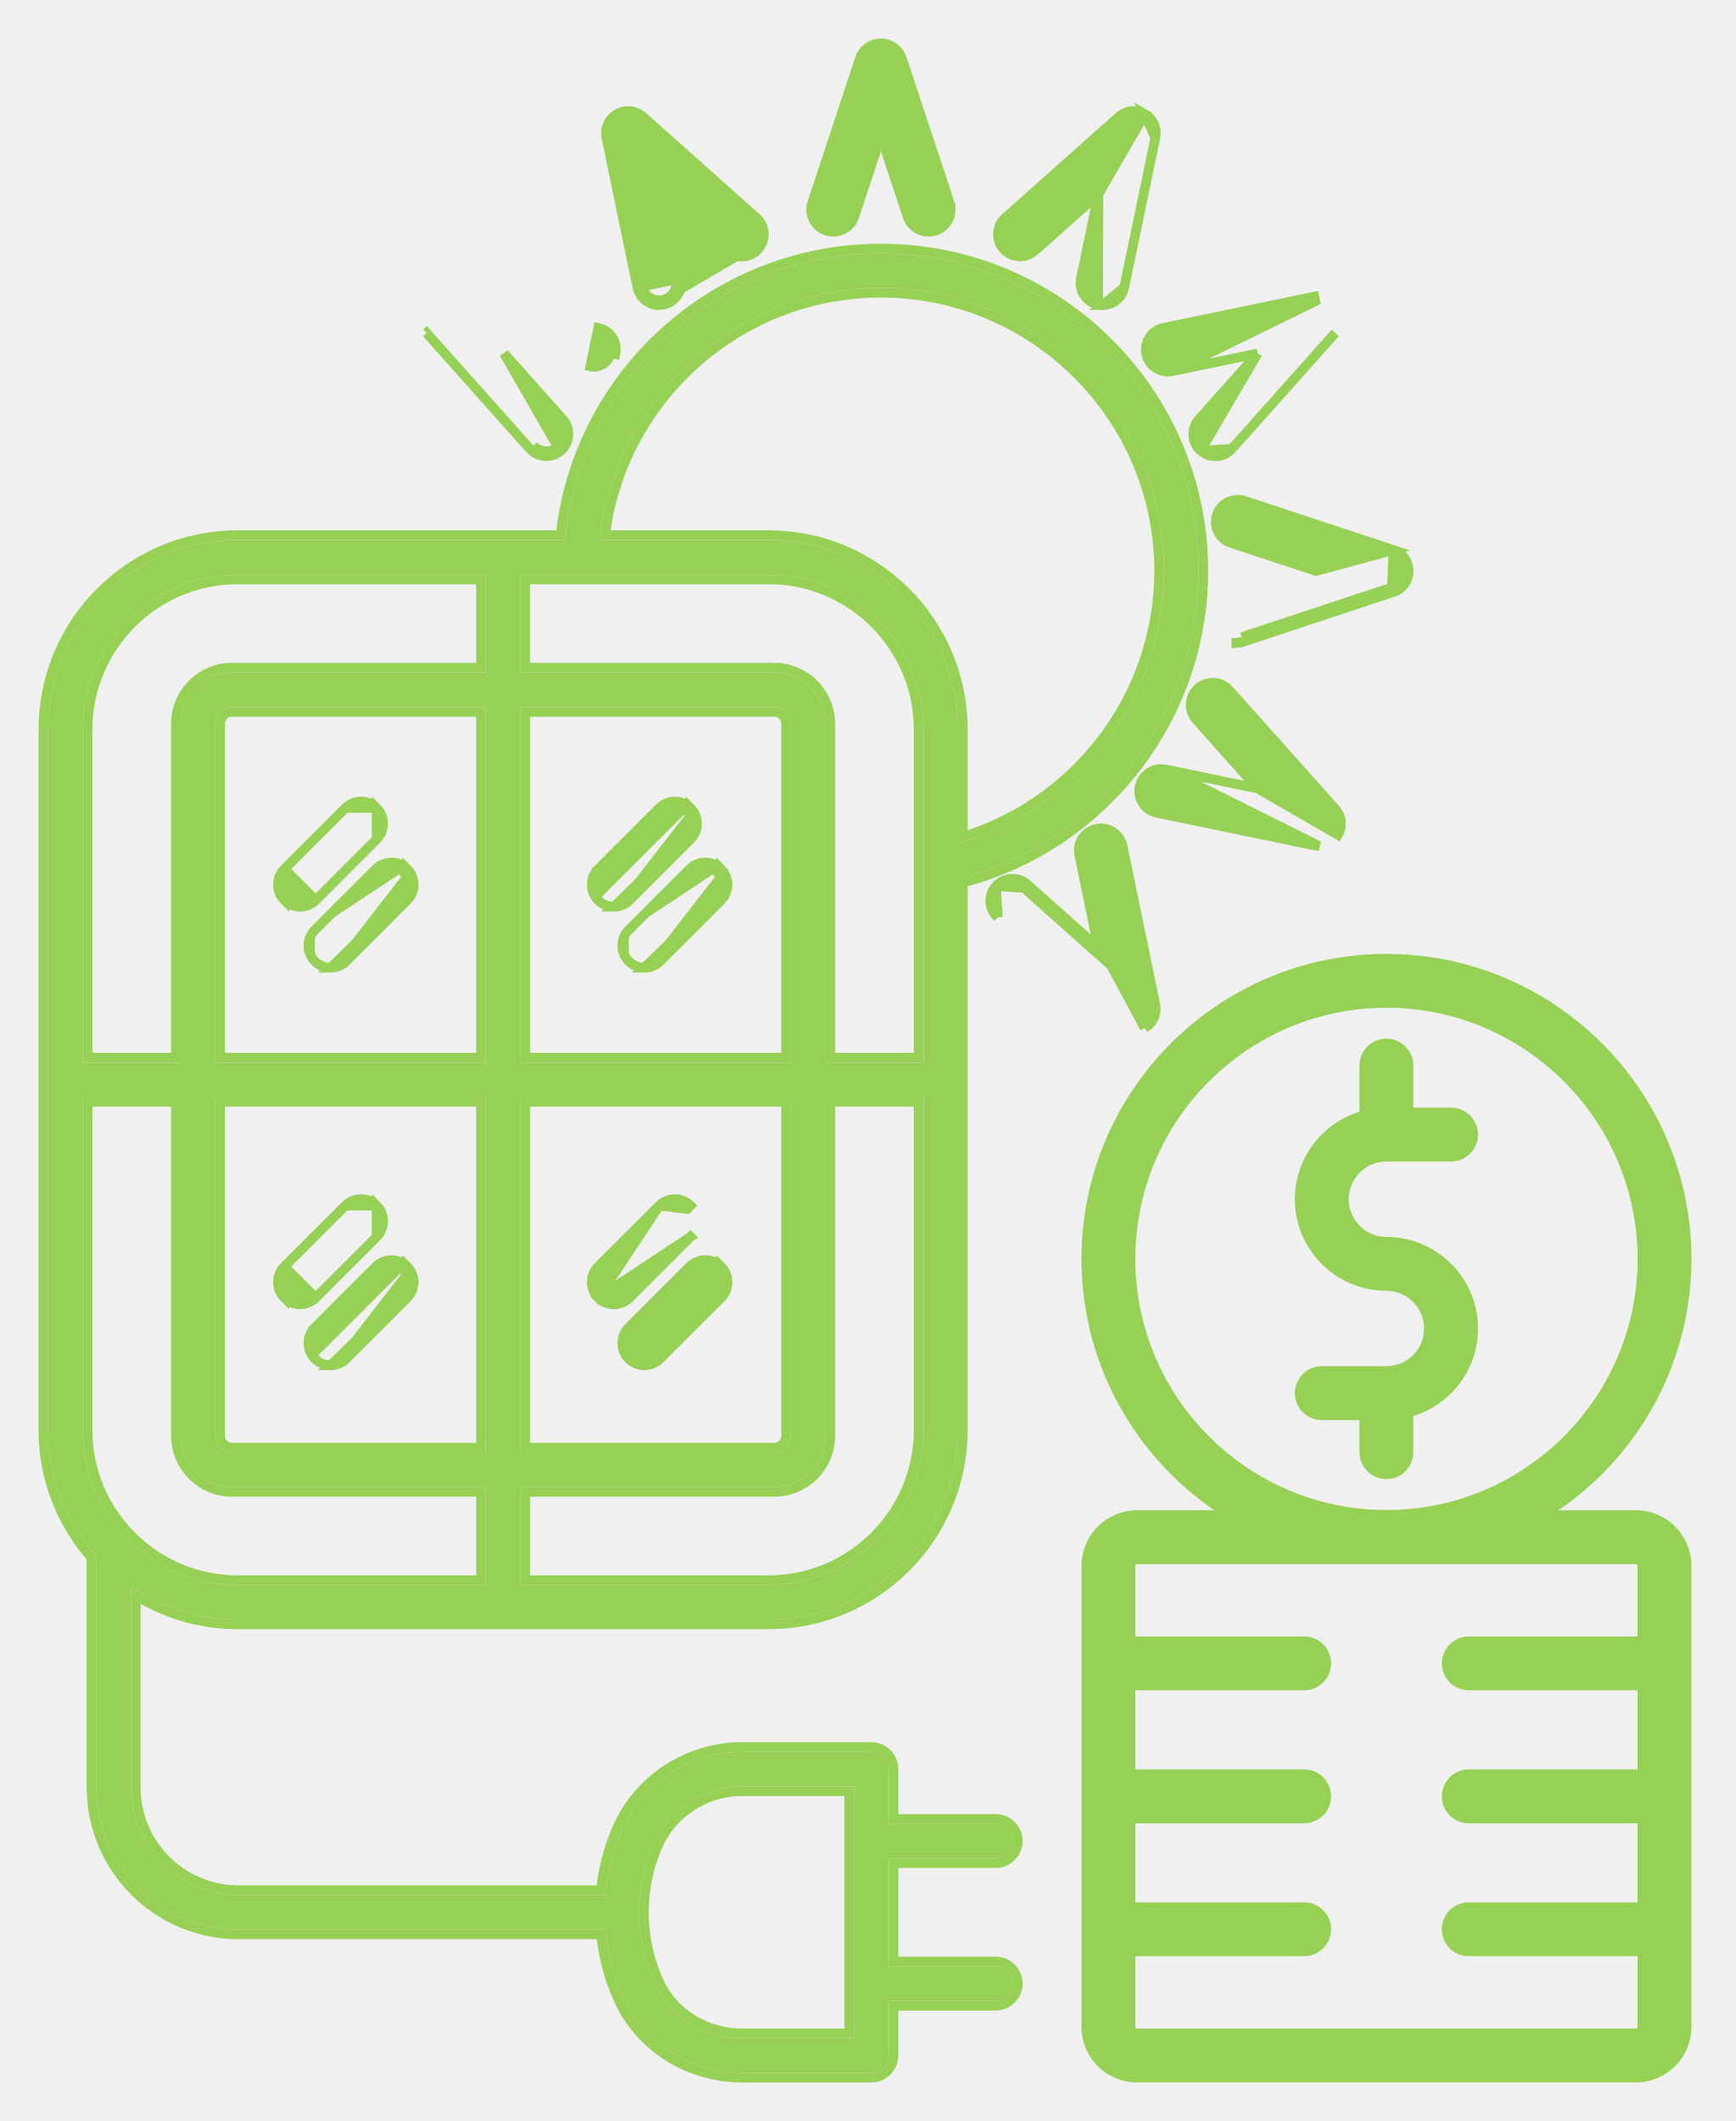
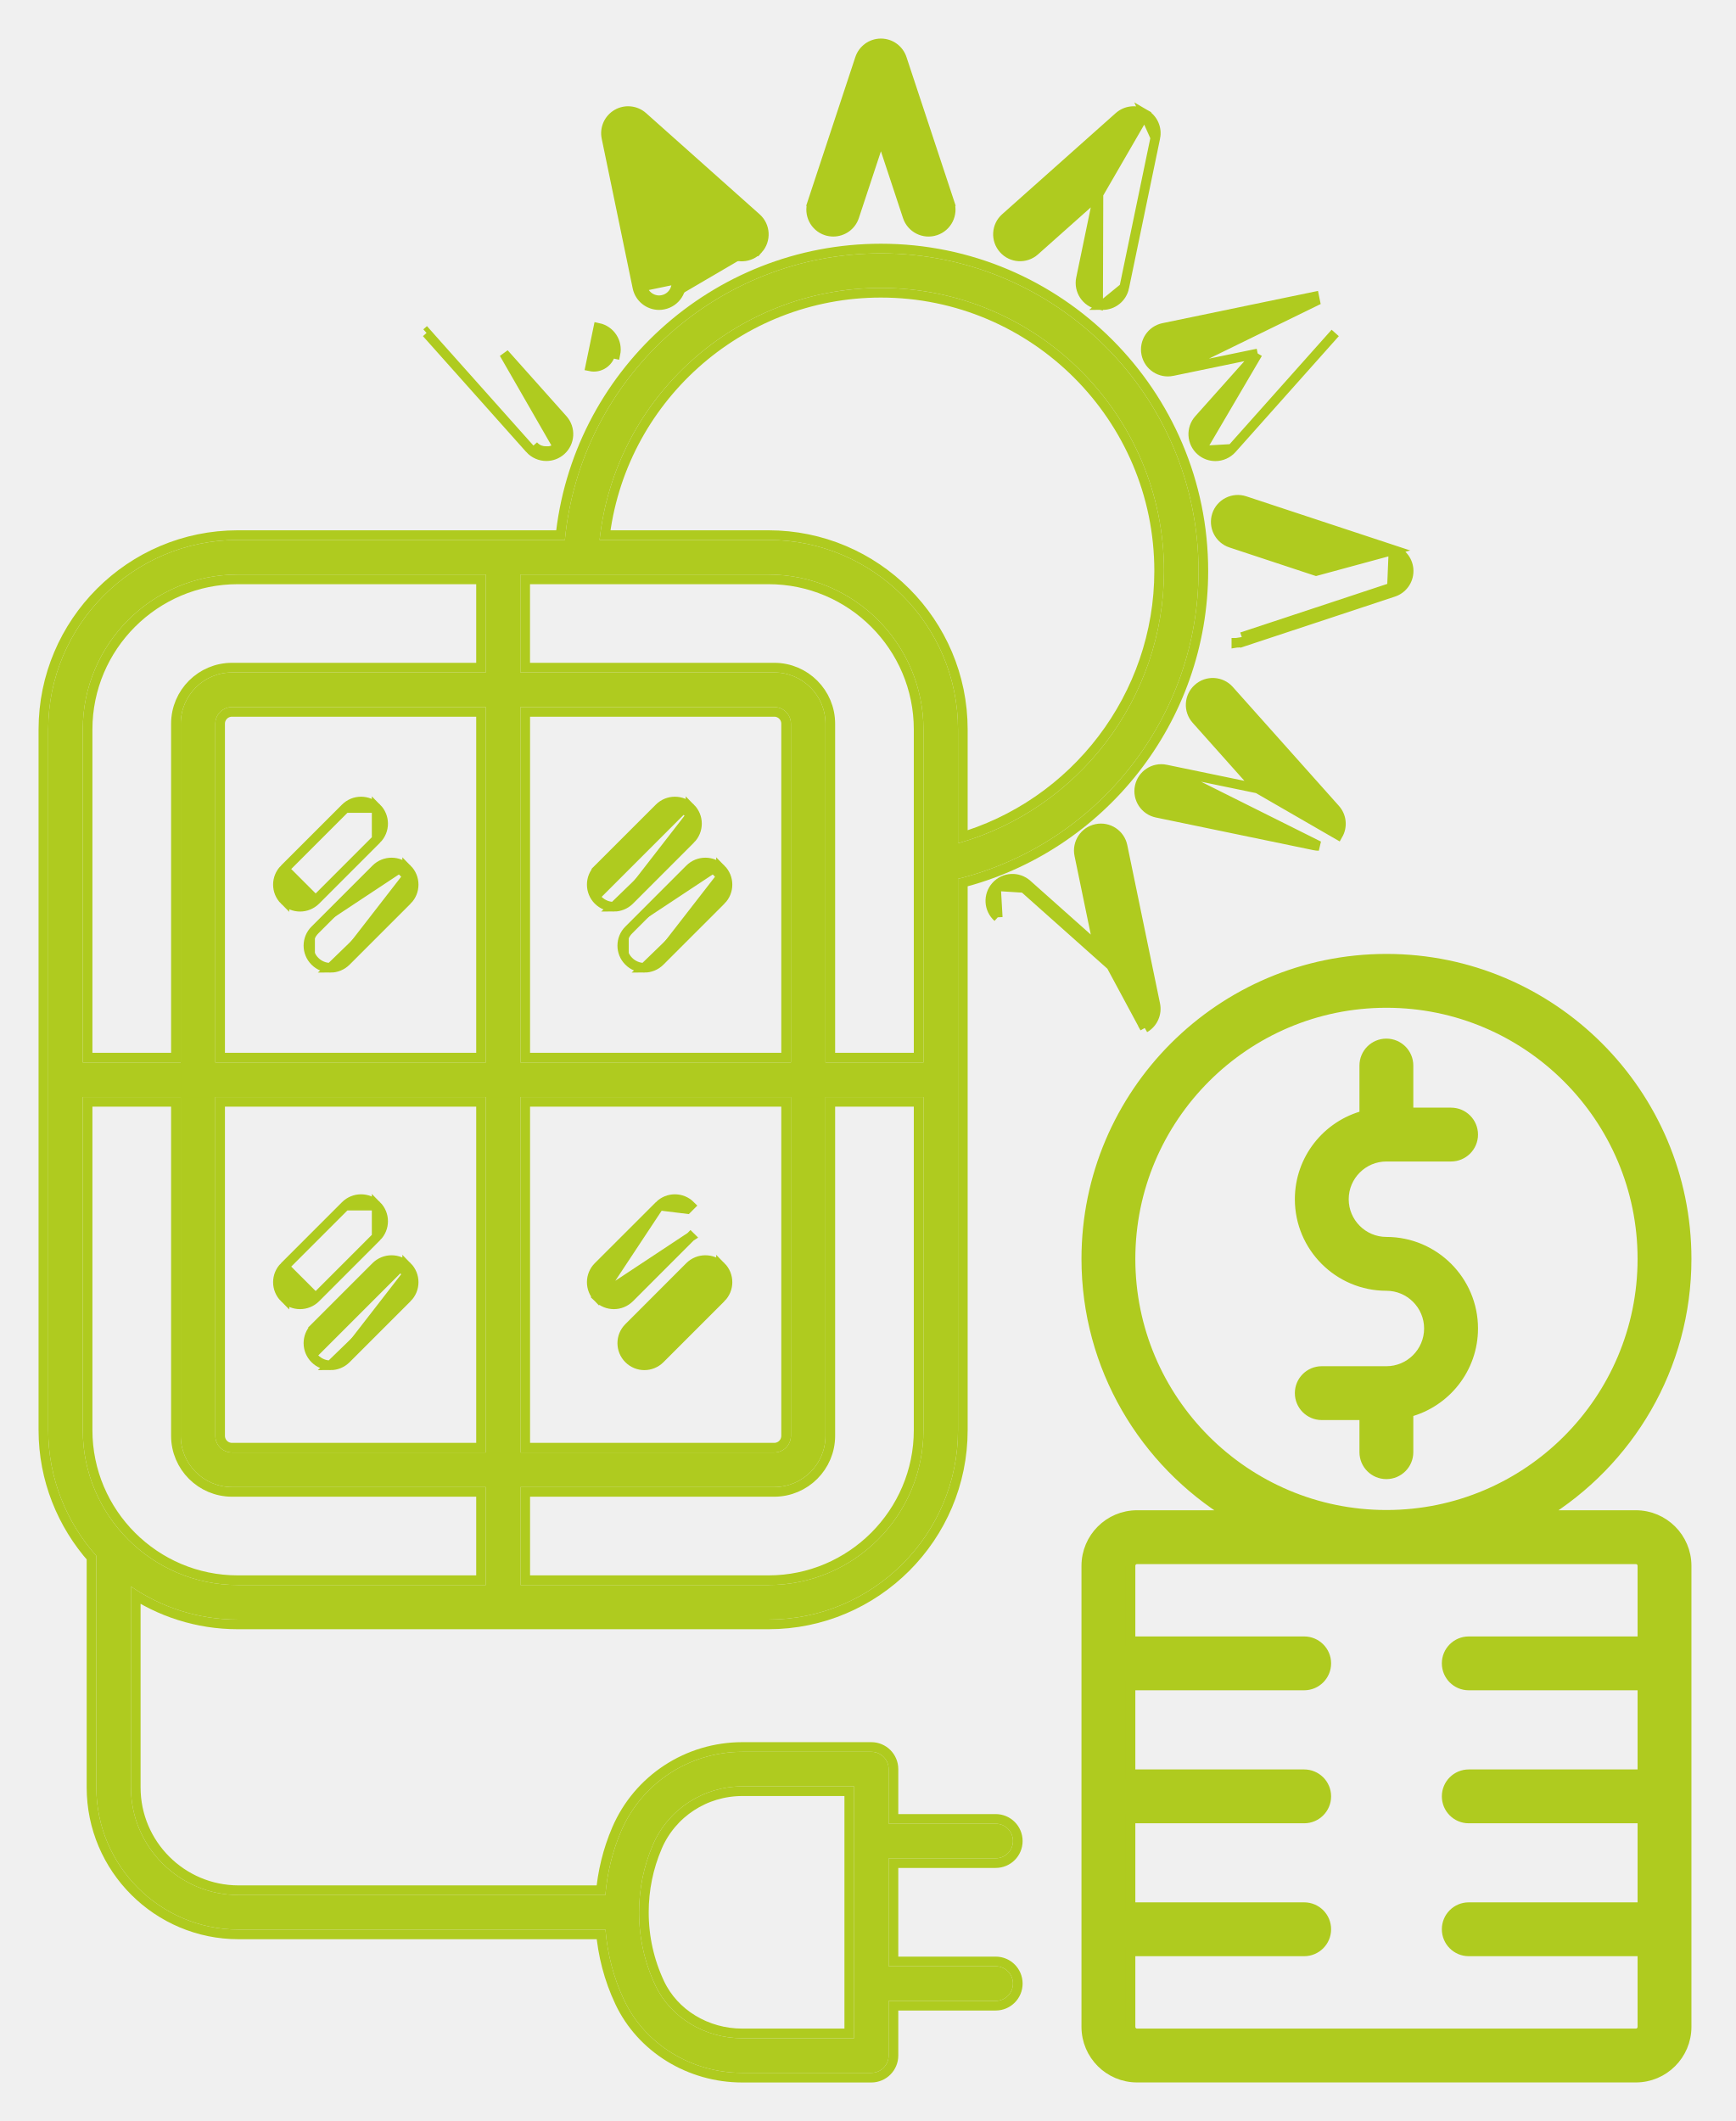
<svg xmlns="http://www.w3.org/2000/svg" width="36" height="44" viewBox="0 0 36 44" fill="none">
-   <path d="M28.758 23.995H30.099C30.352 23.995 30.558 23.79 30.558 23.537C30.558 23.283 30.352 23.078 30.099 23.078H29.216V22.105C29.216 21.851 29.01 21.646 28.757 21.646C28.504 21.646 28.299 21.851 28.299 22.105V23.138C27.528 23.342 26.959 24.044 26.959 24.878C26.959 25.87 27.766 26.677 28.758 26.677C29.244 26.677 29.64 27.073 29.64 27.559C29.64 28.046 29.244 28.442 28.758 28.442H27.417C27.164 28.442 26.959 28.647 26.959 28.9C26.959 29.154 27.164 29.359 27.417 29.359H28.299V30.126C28.299 30.379 28.504 30.584 28.757 30.584C29.01 30.584 29.216 30.379 29.216 30.126V29.299C29.987 29.096 30.558 28.394 30.558 27.559C30.558 26.567 29.75 25.76 28.758 25.76C28.272 25.76 27.876 25.364 27.876 24.878C27.876 24.391 28.272 23.995 28.758 23.995Z" fill="#96D055" stroke="#96D055" stroke-width="0.2" />
-   <path d="M34.985 26.116C34.985 22.682 32.192 19.889 28.759 19.889C25.326 19.889 22.533 22.682 22.533 26.116C22.533 28.365 23.734 30.336 25.526 31.43H23.586C23.005 31.43 22.533 31.902 22.533 32.483V42.047C22.533 42.628 23.005 43.1 23.586 43.1H33.932C34.513 43.1 34.985 42.628 34.985 42.047V32.483C34.985 31.902 34.513 31.43 33.932 31.43H31.99C33.783 30.336 34.985 28.366 34.985 26.116ZM34.068 32.483V34.048H30.466C30.213 34.048 30.008 34.253 30.008 34.506C30.008 34.76 30.213 34.965 30.466 34.965H34.068V36.807H30.466C30.213 36.807 30.008 37.012 30.008 37.265C30.008 37.519 30.213 37.724 30.466 37.724H34.068V39.564H30.466C30.213 39.564 30.008 39.769 30.008 40.022C30.008 40.276 30.213 40.481 30.466 40.481H34.068V42.047C34.068 42.122 34.007 42.183 33.932 42.183H23.586C23.511 42.183 23.45 42.122 23.45 42.047V40.481H27.052C27.305 40.481 27.511 40.276 27.511 40.022C27.511 39.769 27.305 39.564 27.052 39.564H23.45V37.724H27.052C27.305 37.724 27.511 37.519 27.511 37.265C27.511 37.012 27.305 36.807 27.052 36.807H23.45V34.965H27.052C27.305 34.965 27.511 34.76 27.511 34.506C27.511 34.253 27.305 34.048 27.052 34.048H23.45V32.483C23.45 32.408 23.511 32.347 23.586 32.347H33.932C34.007 32.347 34.068 32.408 34.068 32.483ZM28.759 31.425C25.832 31.425 23.45 29.043 23.45 26.116C23.45 23.188 25.832 20.806 28.759 20.806C31.686 20.806 34.068 23.188 34.068 26.116C34.068 29.043 31.686 31.425 28.759 31.425Z" fill="#96D055" stroke="#96D055" stroke-width="0.2" />
+   <path d="M28.758 23.995H30.099C30.352 23.995 30.558 23.79 30.558 23.537C30.558 23.283 30.352 23.078 30.099 23.078H29.216V22.105C29.216 21.851 29.01 21.646 28.757 21.646C28.504 21.646 28.299 21.851 28.299 22.105V23.138C27.528 23.342 26.959 24.044 26.959 24.878C26.959 25.87 27.766 26.677 28.758 26.677C29.244 26.677 29.64 27.073 29.64 27.559C29.64 28.046 29.244 28.442 28.758 28.442H27.417C27.164 28.442 26.959 28.647 26.959 28.9C26.959 29.154 27.164 29.359 27.417 29.359H28.299V30.126C28.299 30.379 28.504 30.584 28.757 30.584C29.01 30.584 29.216 30.379 29.216 30.126V29.299C29.987 29.096 30.558 28.394 30.558 27.559C30.558 26.567 29.75 25.76 28.758 25.76C28.272 25.76 27.876 25.364 27.876 24.878C27.876 24.391 28.272 23.995 28.758 23.995Z" fill="#afcb1f" stroke="#afcb1f" stroke-width="0.2" />
+   <path d="M34.985 26.116C34.985 22.682 32.192 19.889 28.759 19.889C25.326 19.889 22.533 22.682 22.533 26.116C22.533 28.365 23.734 30.336 25.526 31.43H23.586C23.005 31.43 22.533 31.902 22.533 32.483V42.047C22.533 42.628 23.005 43.1 23.586 43.1H33.932C34.513 43.1 34.985 42.628 34.985 42.047V32.483C34.985 31.902 34.513 31.43 33.932 31.43H31.99C33.783 30.336 34.985 28.366 34.985 26.116ZM34.068 32.483V34.048H30.466C30.213 34.048 30.008 34.253 30.008 34.506C30.008 34.76 30.213 34.965 30.466 34.965H34.068V36.807H30.466C30.213 36.807 30.008 37.012 30.008 37.265C30.008 37.519 30.213 37.724 30.466 37.724H34.068V39.564H30.466C30.213 39.564 30.008 39.769 30.008 40.022C30.008 40.276 30.213 40.481 30.466 40.481H34.068V42.047C34.068 42.122 34.007 42.183 33.932 42.183H23.586C23.511 42.183 23.45 42.122 23.45 42.047V40.481H27.052C27.305 40.481 27.511 40.276 27.511 40.022C27.511 39.769 27.305 39.564 27.052 39.564H23.45V37.724H27.052C27.305 37.724 27.511 37.519 27.511 37.265C27.511 37.012 27.305 36.807 27.052 36.807H23.45V34.965H27.052C27.305 34.965 27.511 34.76 27.511 34.506C27.511 34.253 27.305 34.048 27.052 34.048H23.45V32.483C23.45 32.408 23.511 32.347 23.586 32.347H33.932C34.007 32.347 34.068 32.408 34.068 32.483ZM28.759 31.425C25.832 31.425 23.45 29.043 23.45 26.116C23.45 23.188 25.832 20.806 28.759 20.806C31.686 20.806 34.068 23.188 34.068 26.116C34.068 29.043 31.686 31.425 28.759 31.425Z" fill="#afcb1f" stroke="#afcb1f" stroke-width="0.2" />
  <mask id="path-3-outside-1_190_12328" maskUnits="userSpaceOnUse" x="0" y="4.256" width="26" height="39" fill="black">
    <rect fill="white" y="4.256" width="26" height="39" />
    <path d="M20.654 38.55C20.852 38.55 21.012 38.39 21.012 38.192C21.012 37.994 20.852 37.833 20.654 37.833H18.433V36.7C18.433 36.502 18.272 36.341 18.074 36.341H15.4C14.301 36.341 13.313 36.987 12.884 37.987C12.702 38.41 12.595 38.855 12.557 39.312H4.948C3.717 39.312 2.716 38.311 2.716 37.08V32.911C3.347 33.344 4.11 33.598 4.931 33.598H15.941C18.109 33.598 19.872 31.834 19.872 29.667V18.232C22.779 17.507 24.861 14.87 24.861 11.845C24.861 8.212 21.905 5.256 18.272 5.256C14.874 5.256 12.041 7.849 11.717 11.201H4.931C2.764 11.201 1 12.965 1 15.133V29.667C1 30.668 1.38 31.581 1.998 32.276V37.08C1.998 38.706 3.322 40.029 4.948 40.029H12.559C12.6 40.537 12.727 41.027 12.945 41.49C13.377 42.407 14.339 43.001 15.396 43.001H18.074C18.272 43.001 18.433 42.84 18.433 42.642V41.508H20.654C20.852 41.508 21.012 41.347 21.012 41.149C21.012 40.951 20.852 40.79 20.654 40.79H18.433V38.55H20.654ZM15.941 32.881H10.795V30.849H16.06C16.646 30.849 17.123 30.372 17.123 29.786V22.758H19.155V29.667C19.155 31.439 17.713 32.881 15.941 32.881ZM4.466 22.758H10.078V30.132H4.812C4.621 30.132 4.466 29.977 4.466 29.786V22.758ZM15.941 11.919C17.713 11.919 19.155 13.36 19.155 15.133V22.041H17.123V15.013C17.123 14.427 16.646 13.95 16.061 13.95H10.794V11.919H15.941ZM16.061 14.668C16.251 14.668 16.406 14.822 16.406 15.013V22.041H10.795V14.668H16.061ZM10.078 22.041H4.466V15.013C4.466 14.822 4.621 14.668 4.812 14.668H10.078V22.041ZM10.795 22.758H16.406V29.786C16.406 29.977 16.251 30.132 16.06 30.132H10.795V22.758ZM18.272 5.973C21.51 5.973 24.144 8.607 24.144 11.845C24.144 14.481 22.372 16.788 19.872 17.494V15.133C19.872 12.965 18.109 11.201 15.941 11.201H12.437C12.757 8.248 15.268 5.973 18.272 5.973ZM4.931 11.919H10.078V13.95H4.812C4.226 13.95 3.749 14.427 3.749 15.013V22.041H1.717V15.133C1.717 13.36 3.159 11.919 4.931 11.919ZM1.717 22.758H3.749V29.786C3.749 30.372 4.226 30.849 4.812 30.849H10.078V32.881H4.931C3.159 32.881 1.717 31.439 1.717 29.667V22.758ZM17.716 42.283H15.396C14.616 42.283 13.908 41.852 13.593 41.184C13.37 40.709 13.256 40.2 13.256 39.671C13.256 39.184 13.353 38.713 13.543 38.27C13.859 37.534 14.588 37.058 15.4 37.058H17.716V42.283Z" />
  </mask>
-   <path d="M20.654 38.55C20.852 38.55 21.012 38.39 21.012 38.192C21.012 37.994 20.852 37.833 20.654 37.833H18.433V36.7C18.433 36.502 18.272 36.341 18.074 36.341H15.4C14.301 36.341 13.313 36.987 12.884 37.987C12.702 38.41 12.595 38.855 12.557 39.312H4.948C3.717 39.312 2.716 38.311 2.716 37.08V32.911C3.347 33.344 4.11 33.598 4.931 33.598H15.941C18.109 33.598 19.872 31.834 19.872 29.667V18.232C22.779 17.507 24.861 14.87 24.861 11.845C24.861 8.212 21.905 5.256 18.272 5.256C14.874 5.256 12.041 7.849 11.717 11.201H4.931C2.764 11.201 1 12.965 1 15.133V29.667C1 30.668 1.38 31.581 1.998 32.276V37.08C1.998 38.706 3.322 40.029 4.948 40.029H12.559C12.6 40.537 12.727 41.027 12.945 41.49C13.377 42.407 14.339 43.001 15.396 43.001H18.074C18.272 43.001 18.433 42.84 18.433 42.642V41.508H20.654C20.852 41.508 21.012 41.347 21.012 41.149C21.012 40.951 20.852 40.79 20.654 40.79H18.433V38.55H20.654ZM15.941 32.881H10.795V30.849H16.06C16.646 30.849 17.123 30.372 17.123 29.786V22.758H19.155V29.667C19.155 31.439 17.713 32.881 15.941 32.881ZM4.466 22.758H10.078V30.132H4.812C4.621 30.132 4.466 29.977 4.466 29.786V22.758ZM15.941 11.919C17.713 11.919 19.155 13.36 19.155 15.133V22.041H17.123V15.013C17.123 14.427 16.646 13.95 16.061 13.95H10.794V11.919H15.941ZM16.061 14.668C16.251 14.668 16.406 14.822 16.406 15.013V22.041H10.795V14.668H16.061ZM10.078 22.041H4.466V15.013C4.466 14.822 4.621 14.668 4.812 14.668H10.078V22.041ZM10.795 22.758H16.406V29.786C16.406 29.977 16.251 30.132 16.06 30.132H10.795V22.758ZM18.272 5.973C21.51 5.973 24.144 8.607 24.144 11.845C24.144 14.481 22.372 16.788 19.872 17.494V15.133C19.872 12.965 18.109 11.201 15.941 11.201H12.437C12.757 8.248 15.268 5.973 18.272 5.973ZM4.931 11.919H10.078V13.95H4.812C4.226 13.95 3.749 14.427 3.749 15.013V22.041H1.717V15.133C1.717 13.36 3.159 11.919 4.931 11.919ZM1.717 22.758H3.749V29.786C3.749 30.372 4.226 30.849 4.812 30.849H10.078V32.881H4.931C3.159 32.881 1.717 31.439 1.717 29.667V22.758ZM17.716 42.283H15.396C14.616 42.283 13.908 41.852 13.593 41.184C13.37 40.709 13.256 40.2 13.256 39.671C13.256 39.184 13.353 38.713 13.543 38.27C13.859 37.534 14.588 37.058 15.4 37.058H17.716V42.283Z" fill="#96D055" />
-   <path d="M20.654 38.55C20.852 38.55 21.012 38.39 21.012 38.192C21.012 37.994 20.852 37.833 20.654 37.833H18.433V36.7C18.433 36.502 18.272 36.341 18.074 36.341H15.4C14.301 36.341 13.313 36.987 12.884 37.987C12.702 38.41 12.595 38.855 12.557 39.312H4.948C3.717 39.312 2.716 38.311 2.716 37.08V32.911C3.347 33.344 4.11 33.598 4.931 33.598H15.941C18.109 33.598 19.872 31.834 19.872 29.667V18.232C22.779 17.507 24.861 14.87 24.861 11.845C24.861 8.212 21.905 5.256 18.272 5.256C14.874 5.256 12.041 7.849 11.717 11.201H4.931C2.764 11.201 1 12.965 1 15.133V29.667C1 30.668 1.38 31.581 1.998 32.276V37.08C1.998 38.706 3.322 40.029 4.948 40.029H12.559C12.6 40.537 12.727 41.027 12.945 41.49C13.377 42.407 14.339 43.001 15.396 43.001H18.074C18.272 43.001 18.433 42.84 18.433 42.642V41.508H20.654C20.852 41.508 21.012 41.347 21.012 41.149C21.012 40.951 20.852 40.79 20.654 40.79H18.433V38.55H20.654ZM15.941 32.881H10.795V30.849H16.06C16.646 30.849 17.123 30.372 17.123 29.786V22.758H19.155V29.667C19.155 31.439 17.713 32.881 15.941 32.881ZM4.466 22.758H10.078V30.132H4.812C4.621 30.132 4.466 29.977 4.466 29.786V22.758ZM15.941 11.919C17.713 11.919 19.155 13.36 19.155 15.133V22.041H17.123V15.013C17.123 14.427 16.646 13.95 16.061 13.95H10.794V11.919H15.941ZM16.061 14.668C16.251 14.668 16.406 14.822 16.406 15.013V22.041H10.795V14.668H16.061ZM10.078 22.041H4.466V15.013C4.466 14.822 4.621 14.668 4.812 14.668H10.078V22.041ZM10.795 22.758H16.406V29.786C16.406 29.977 16.251 30.132 16.06 30.132H10.795V22.758ZM18.272 5.973C21.51 5.973 24.144 8.607 24.144 11.845C24.144 14.481 22.372 16.788 19.872 17.494V15.133C19.872 12.965 18.109 11.201 15.941 11.201H12.437C12.757 8.248 15.268 5.973 18.272 5.973ZM4.931 11.919H10.078V13.95H4.812C4.226 13.95 3.749 14.427 3.749 15.013V22.041H1.717V15.133C1.717 13.36 3.159 11.919 4.931 11.919ZM1.717 22.758H3.749V29.786C3.749 30.372 4.226 30.849 4.812 30.849H10.078V32.881H4.931C3.159 32.881 1.717 31.439 1.717 29.667V22.758ZM17.716 42.283H15.396C14.616 42.283 13.908 41.852 13.593 41.184C13.37 40.709 13.256 40.2 13.256 39.671C13.256 39.184 13.353 38.713 13.543 38.27C13.859 37.534 14.588 37.058 15.4 37.058H17.716V42.283Z" stroke="#96D055" stroke-width="0.4" mask="url(#path-3-outside-1_190_12328)" />
-   <path d="M12.409 18.676C12.499 18.765 12.616 18.81 12.734 18.81M12.409 18.676L12.48 18.605L12.409 18.676C12.409 18.676 12.409 18.676 12.409 18.676ZM12.409 18.676C12.23 18.497 12.23 18.206 12.409 18.027L12.48 18.098L12.409 18.027L13.675 16.762C13.854 16.583 14.144 16.583 14.323 16.762C14.323 16.762 14.323 16.762 14.323 16.762M12.734 18.81L14.252 17.34C14.392 17.2 14.392 16.973 14.252 16.832L14.323 16.762M12.734 18.81C12.851 18.81 12.968 18.765 13.058 18.676C13.058 18.676 13.058 18.676 13.058 18.676L14.323 17.41L12.734 18.81ZM14.323 16.762C14.502 16.941 14.502 17.231 14.323 17.41L14.323 16.762Z" fill="#96D055" stroke="#96D055" stroke-width="0.2" />
-   <path d="M13.042 19.941C13.132 20.031 13.249 20.076 13.366 20.076M13.042 19.941L13.113 19.87L13.042 19.941C13.042 19.941 13.042 19.941 13.042 19.941ZM13.042 19.941C12.863 19.762 12.863 19.472 13.042 19.293M13.366 20.076L14.885 18.605C15.025 18.465 15.025 18.238 14.885 18.098L14.956 18.027M13.366 20.076C13.483 20.076 13.601 20.031 13.691 19.941C13.691 19.941 13.691 19.941 13.691 19.941L14.956 18.676L13.366 20.076ZM13.042 19.293L13.113 19.363L13.042 19.293M13.042 19.293C13.042 19.293 13.042 19.293 13.042 19.293M13.042 19.293L13.042 19.293M13.042 19.293L14.307 18.027C14.307 18.027 14.307 18.027 14.307 18.027C14.486 17.848 14.777 17.848 14.956 18.027C14.956 18.027 14.956 18.027 14.956 18.027M14.956 18.027C15.135 18.207 15.135 18.497 14.956 18.676L14.956 18.027Z" fill="#96D055" stroke="#96D055" stroke-width="0.2" />
-   <path d="M6.548 18.676C6.459 18.765 6.341 18.81 6.224 18.81C6.107 18.81 5.989 18.765 5.9 18.676C5.9 18.676 5.9 18.676 5.9 18.676M6.548 18.676L5.97 18.098C5.83 18.238 5.83 18.465 5.97 18.605L5.9 18.676M6.548 18.676C6.548 18.676 6.548 18.676 6.548 18.676M6.548 18.676L6.548 18.676M5.9 18.676C5.72 18.497 5.72 18.206 5.9 18.027L5.9 18.676ZM7.165 16.762L5.9 18.027L7.165 16.762ZM7.165 16.762C7.165 16.762 7.165 16.762 7.165 16.762C7.344 16.583 7.634 16.583 7.813 16.762M7.165 16.762L7.813 16.762M6.548 18.676L7.813 17.41L6.548 18.676ZM7.813 16.762C7.992 16.941 7.992 17.231 7.813 17.41L7.813 16.762ZM7.813 16.762C7.813 16.762 7.813 16.762 7.813 16.762M7.813 16.762L7.813 16.762" fill="#96D055" stroke="#96D055" stroke-width="0.2" />
-   <path d="M6.532 19.941C6.622 20.031 6.739 20.076 6.857 20.076M6.532 19.941L6.603 19.87L6.532 19.941C6.532 19.941 6.532 19.941 6.532 19.941ZM6.532 19.941C6.353 19.762 6.353 19.472 6.532 19.293M6.857 20.076L8.375 18.605C8.515 18.465 8.515 18.238 8.375 18.098L8.446 18.027M6.857 20.076C6.974 20.076 7.091 20.031 7.181 19.941C7.181 19.941 7.181 19.941 7.181 19.941L8.446 18.676L6.857 20.076ZM6.532 19.293L6.603 19.363L6.532 19.293M6.532 19.293C6.532 19.293 6.532 19.293 6.532 19.293M6.532 19.293L6.532 19.293M6.532 19.293L7.798 18.027C7.798 18.027 7.798 18.027 7.798 18.027C7.977 17.848 8.267 17.848 8.446 18.027C8.446 18.027 8.446 18.027 8.446 18.027M8.446 18.027C8.625 18.207 8.625 18.497 8.446 18.676L8.446 18.027Z" fill="#96D055" stroke="#96D055" stroke-width="0.2" />
-   <path d="M6.548 26.924C6.459 27.013 6.341 27.058 6.224 27.058C6.107 27.058 5.989 27.013 5.9 26.924C5.9 26.924 5.9 26.924 5.9 26.924M6.548 26.924L5.97 26.346C5.83 26.486 5.83 26.713 5.97 26.853L5.9 26.924M6.548 26.924C6.548 26.924 6.548 26.924 6.548 26.924M6.548 26.924L6.548 26.924M5.9 26.924C5.72 26.744 5.72 26.454 5.9 26.275L5.9 26.924ZM7.165 25.01L5.9 26.275L7.165 25.01ZM7.165 25.01C7.165 25.01 7.165 25.01 7.165 25.01C7.344 24.831 7.634 24.831 7.813 25.01M7.165 25.01L7.813 25.01M6.548 26.924L7.813 25.658L6.548 26.924ZM7.813 25.01C7.992 25.189 7.992 25.479 7.813 25.658L7.813 25.01ZM7.813 25.01C7.813 25.01 7.813 25.01 7.813 25.01M7.813 25.01L7.813 25.01" fill="#96D055" stroke="#96D055" stroke-width="0.2" />
-   <path d="M6.532 28.188C6.622 28.278 6.739 28.323 6.857 28.323M6.532 28.188L6.603 28.118L6.532 28.188C6.532 28.188 6.532 28.188 6.532 28.188ZM6.532 28.188C6.353 28.009 6.353 27.719 6.532 27.54L6.603 27.61L6.532 27.54L7.798 26.274C7.977 26.096 8.267 26.096 8.446 26.274C8.446 26.274 8.446 26.274 8.446 26.274M6.857 28.323L8.375 26.852C8.515 26.712 8.515 26.485 8.375 26.345L8.446 26.274M6.857 28.323C6.974 28.323 7.091 28.278 7.181 28.188C7.181 28.188 7.181 28.188 7.181 28.188L8.446 26.923L6.857 28.323ZM8.446 26.274C8.625 26.454 8.625 26.744 8.446 26.923L8.446 26.274Z" fill="#96D055" stroke="#96D055" stroke-width="0.2" />
-   <path d="M13.675 25.01C13.854 24.831 14.144 24.831 14.323 25.01C14.323 25.01 14.323 25.01 14.323 25.01L14.252 25.081L13.675 25.01ZM13.675 25.01L12.409 26.275C12.409 26.275 12.409 26.275 12.409 26.275C12.23 26.454 12.23 26.744 12.409 26.924L13.675 25.01ZM13.675 25.01L13.675 25.01L13.745 25.081L13.675 25.01ZM14.323 25.658L14.252 25.588L14.323 25.658L13.058 26.924C13.058 26.924 13.058 26.924 13.058 26.924C12.968 27.013 12.851 27.058 12.734 27.058C12.616 27.058 12.499 27.013 12.409 26.924L14.323 25.658Z" fill="#96D055" stroke="#96D055" stroke-width="0.2" />
-   <path d="M13.042 27.54L14.307 26.274C14.307 26.274 14.307 26.274 14.307 26.274C14.486 26.096 14.777 26.096 14.956 26.274C14.956 26.274 14.956 26.274 14.956 26.274M13.042 27.54L14.885 26.852C15.025 26.712 15.025 26.485 14.885 26.345L14.956 26.274M13.042 27.54L13.113 27.61L13.042 27.54M13.042 27.54L13.042 27.54M14.956 26.274C15.135 26.454 15.135 26.744 14.956 26.923L14.956 26.274ZM13.042 28.188C13.132 28.278 13.249 28.323 13.366 28.323C13.483 28.323 13.601 28.278 13.691 28.188C13.691 28.188 13.691 28.188 13.691 28.188L14.956 26.923L13.042 27.54M13.042 28.188L13.113 28.118L13.042 28.188C13.042 28.188 13.042 28.188 13.042 28.188ZM13.042 28.188C12.863 28.009 12.863 27.719 13.042 27.54" fill="#96D055" stroke="#96D055" stroke-width="0.2" />
-   <path d="M17.72 4.493L17.72 4.493L18.273 2.82L18.826 4.493L18.826 4.493C18.905 4.733 19.165 4.864 19.405 4.784L19.405 4.784C19.646 4.705 19.776 4.445 19.697 4.205L19.602 4.236L19.697 4.205L18.708 1.215L18.708 1.215C18.646 1.027 18.471 0.9 18.273 0.9C18.075 0.9 17.9 1.027 17.837 1.215L17.837 1.215L16.849 4.205L16.944 4.236L16.849 4.205C16.77 4.445 16.9 4.705 17.14 4.784C17.188 4.8 17.237 4.807 17.285 4.807C17.477 4.807 17.656 4.686 17.72 4.493Z" fill="#96D055" stroke="#96D055" stroke-width="0.2" />
-   <path d="M28.905 11.41L28.905 11.41C29.092 11.472 29.219 11.648 29.219 11.845C29.219 12.043 29.093 12.219 28.905 12.281M28.905 11.41L28.873 12.186M28.905 11.41L25.82 10.391L25.82 10.391C25.58 10.312 25.32 10.442 25.241 10.682C25.162 10.923 25.292 11.182 25.533 11.262L25.533 11.262L27.3 11.846L28.905 11.41ZM28.905 12.281L28.873 12.186M28.905 12.281L28.905 12.281L28.873 12.186M28.905 12.281L25.79 13.312L25.758 13.216M28.873 12.186L25.758 13.216M25.758 13.216L25.79 13.312M25.758 13.216L25.79 13.312M25.79 13.312C25.742 13.327 25.694 13.335 25.646 13.335L25.646 13.235V13.335L25.79 13.312Z" fill="#96D055" stroke="#96D055" stroke-width="0.2" />
-   <path d="M20.659 18.383L20.659 18.383C20.827 18.194 21.117 18.177 21.306 18.346M20.659 18.383L21.24 18.42M20.659 18.383C20.49 18.572 20.507 18.862 20.696 19.03M20.659 18.383L20.696 19.03M21.306 18.346L21.24 18.42M21.306 18.346L21.306 18.346L21.24 18.42M21.306 18.346L22.785 19.663M21.24 18.42L22.82 19.828L22.785 19.663M22.785 19.663L22.387 17.737L22.387 17.737C22.336 17.489 22.495 17.246 22.743 17.195L22.743 17.195C22.991 17.143 23.234 17.303 23.285 17.551L23.285 17.551L23.964 20.835L23.964 20.835C24.004 21.028 23.916 21.226 23.745 21.325M22.785 19.663L22.911 19.775L23.745 21.325M23.745 21.325L23.695 21.238L23.745 21.325C23.745 21.325 23.745 21.325 23.745 21.325ZM20.696 19.03C20.696 19.03 20.696 19.03 20.696 19.03L20.696 19.03Z" fill="#96D055" stroke="#96D055" stroke-width="0.2" />
-   <path d="M15.728 5.168L15.728 5.168C15.559 5.357 15.269 5.373 15.08 5.205C15.08 5.205 15.08 5.205 15.08 5.205L13.758 4.027L14.12 5.777L14.12 5.777C14.172 6.025 14.012 6.268 13.764 6.319M15.728 5.168L13.334 2.42C13.186 2.289 12.97 2.267 12.799 2.366L12.799 2.366C12.628 2.465 12.539 2.662 12.579 2.856L12.579 2.856L13.222 5.963L13.222 5.963C13.267 6.18 13.458 6.329 13.671 6.329C13.702 6.329 13.733 6.326 13.764 6.319M15.728 5.168C15.896 4.978 15.88 4.689 15.69 4.52C15.69 4.52 15.69 4.52 15.69 4.52L13.334 2.42L15.728 5.168ZM13.764 6.319L13.744 6.221M13.764 6.319C13.764 6.319 13.764 6.319 13.764 6.319L13.744 6.221M13.744 6.221C13.72 6.226 13.695 6.229 13.671 6.229C13.505 6.229 13.355 6.112 13.32 5.943L14.023 5.797C14.063 5.991 13.938 6.181 13.744 6.221Z" fill="#96D055" stroke="#96D055" stroke-width="0.2" />
-   <path d="M22.785 4.027L21.464 5.203L21.464 5.203C21.275 5.371 20.985 5.355 20.817 5.165L20.817 5.165C20.648 4.976 20.665 4.686 20.855 4.518C20.855 4.518 20.855 4.518 20.855 4.518L23.211 2.42L23.211 2.42C23.359 2.289 23.574 2.267 23.746 2.366L22.785 4.027ZM22.785 4.027L22.422 5.777L22.422 5.777C22.371 6.025 22.53 6.268 22.778 6.319L22.778 6.319L22.785 4.027ZM23.965 2.856L23.965 2.856L23.32 5.963L23.965 2.856ZM23.965 2.856C24.005 2.662 23.917 2.465 23.746 2.366L23.965 2.856ZM22.872 6.329C23.084 6.329 23.275 6.18 23.32 5.963L22.872 6.329Z" fill="#96D055" stroke="#96D055" stroke-width="0.2" />
-   <path d="M26.089 16.358L24.814 14.928C24.645 14.739 24.662 14.45 24.851 14.281M26.089 16.358L27.666 17.269L27.753 17.319C27.753 17.319 27.753 17.319 27.753 17.319C27.852 17.147 27.83 16.932 27.698 16.784L25.498 14.318C25.498 14.318 25.498 14.318 25.498 14.318C25.33 14.129 25.04 14.112 24.851 14.281M26.089 16.358L24.182 15.963L26.089 16.358ZM24.851 14.281L24.918 14.356L24.851 14.281C24.851 14.281 24.851 14.281 24.851 14.281ZM27.262 17.538C27.294 17.545 27.325 17.548 27.356 17.548L24.182 15.963C23.934 15.911 23.692 16.071 23.64 16.319C23.589 16.567 23.748 16.809 23.996 16.861L27.262 17.538Z" fill="#96D055" stroke="#96D055" stroke-width="0.2" />
-   <path d="M11.638 9.347C11.827 9.178 11.843 8.889 11.675 8.7C11.675 8.7 11.675 8.7 11.675 8.7L10.456 7.333L11.571 9.272M11.638 9.347L11.571 9.272M11.638 9.347C11.638 9.347 11.638 9.347 11.638 9.347L11.571 9.272M11.638 9.347C11.55 9.425 11.441 9.463 11.333 9.463C11.207 9.463 11.081 9.411 10.99 9.31L11.065 9.243M11.571 9.272C11.503 9.333 11.418 9.363 11.333 9.363C11.234 9.363 11.136 9.323 11.065 9.243M11.065 9.243L10.99 9.31M11.065 9.243L10.99 9.31M10.99 9.31L8.848 6.907M10.99 9.31L8.848 6.907M8.848 6.907L8.923 6.84L8.848 6.907L8.848 6.907ZM12.41 6.801L12.41 6.801L12.244 7.601C12.438 7.642 12.628 7.517 12.668 7.323L12.766 7.344C12.766 7.344 12.766 7.344 12.766 7.344C12.818 7.096 12.658 6.853 12.41 6.801ZM8.88 6.422L8.88 6.422L8.88 6.422Z" fill="#96D055" stroke="#96D055" stroke-width="0.2" />
-   <path d="M24.319 7.699L24.319 7.699C24.071 7.751 23.828 7.592 23.777 7.344C23.725 7.096 23.885 6.853 24.133 6.802C24.133 6.802 24.133 6.802 24.133 6.802L27.261 6.153C27.261 6.153 27.261 6.153 27.261 6.153L27.261 6.153L27.281 6.251L24.319 7.699ZM24.319 7.699L26.088 7.333M24.319 7.699L26.088 7.333M25.553 9.312L25.553 9.312C25.462 9.413 25.336 9.465 25.21 9.465C25.102 9.465 24.993 9.427 24.905 9.349M25.553 9.312L24.905 9.349M25.553 9.312L27.696 6.907M25.553 9.312L27.696 6.907M24.905 9.349C24.716 9.18 24.7 8.891 24.868 8.701L26.088 7.333M24.905 9.349L26.088 7.333M27.696 6.907C27.696 6.907 27.696 6.907 27.696 6.907L27.696 6.907Z" fill="#96D055" stroke="#96D055" stroke-width="0.2" />
+   <path d="M20.654 38.55C20.852 38.55 21.012 38.39 21.012 38.192C21.012 37.994 20.852 37.833 20.654 37.833H18.433V36.7C18.433 36.502 18.272 36.341 18.074 36.341H15.4C14.301 36.341 13.313 36.987 12.884 37.987C12.702 38.41 12.595 38.855 12.557 39.312H4.948C3.717 39.312 2.716 38.311 2.716 37.08V32.911C3.347 33.344 4.11 33.598 4.931 33.598H15.941C18.109 33.598 19.872 31.834 19.872 29.667V18.232C22.779 17.507 24.861 14.87 24.861 11.845C24.861 8.212 21.905 5.256 18.272 5.256C14.874 5.256 12.041 7.849 11.717 11.201H4.931C2.764 11.201 1 12.965 1 15.133V29.667C1 30.668 1.38 31.581 1.998 32.276V37.08C1.998 38.706 3.322 40.029 4.948 40.029H12.559C12.6 40.537 12.727 41.027 12.945 41.49C13.377 42.407 14.339 43.001 15.396 43.001H18.074C18.272 43.001 18.433 42.84 18.433 42.642V41.508H20.654C20.852 41.508 21.012 41.347 21.012 41.149C21.012 40.951 20.852 40.79 20.654 40.79H18.433V38.55H20.654ZM15.941 32.881H10.795V30.849H16.06C16.646 30.849 17.123 30.372 17.123 29.786V22.758H19.155V29.667C19.155 31.439 17.713 32.881 15.941 32.881ZM4.466 22.758H10.078V30.132H4.812C4.621 30.132 4.466 29.977 4.466 29.786V22.758ZM15.941 11.919C17.713 11.919 19.155 13.36 19.155 15.133V22.041H17.123V15.013C17.123 14.427 16.646 13.95 16.061 13.95H10.794V11.919H15.941ZM16.061 14.668C16.251 14.668 16.406 14.822 16.406 15.013V22.041H10.795V14.668H16.061ZM10.078 22.041H4.466V15.013C4.466 14.822 4.621 14.668 4.812 14.668H10.078V22.041ZM10.795 22.758H16.406V29.786C16.406 29.977 16.251 30.132 16.06 30.132H10.795V22.758ZM18.272 5.973C21.51 5.973 24.144 8.607 24.144 11.845C24.144 14.481 22.372 16.788 19.872 17.494V15.133C19.872 12.965 18.109 11.201 15.941 11.201H12.437C12.757 8.248 15.268 5.973 18.272 5.973ZM4.931 11.919H10.078V13.95H4.812C4.226 13.95 3.749 14.427 3.749 15.013V22.041H1.717V15.133C1.717 13.36 3.159 11.919 4.931 11.919ZM1.717 22.758H3.749V29.786C3.749 30.372 4.226 30.849 4.812 30.849H10.078V32.881H4.931C3.159 32.881 1.717 31.439 1.717 29.667V22.758ZM17.716 42.283H15.396C14.616 42.283 13.908 41.852 13.593 41.184C13.37 40.709 13.256 40.2 13.256 39.671C13.256 39.184 13.353 38.713 13.543 38.27C13.859 37.534 14.588 37.058 15.4 37.058H17.716V42.283Z" fill="#afcb1f" />
+   <path d="M20.654 38.55C20.852 38.55 21.012 38.39 21.012 38.192C21.012 37.994 20.852 37.833 20.654 37.833H18.433V36.7C18.433 36.502 18.272 36.341 18.074 36.341H15.4C14.301 36.341 13.313 36.987 12.884 37.987C12.702 38.41 12.595 38.855 12.557 39.312H4.948C3.717 39.312 2.716 38.311 2.716 37.08V32.911C3.347 33.344 4.11 33.598 4.931 33.598H15.941C18.109 33.598 19.872 31.834 19.872 29.667V18.232C22.779 17.507 24.861 14.87 24.861 11.845C24.861 8.212 21.905 5.256 18.272 5.256C14.874 5.256 12.041 7.849 11.717 11.201H4.931C2.764 11.201 1 12.965 1 15.133V29.667C1 30.668 1.38 31.581 1.998 32.276V37.08C1.998 38.706 3.322 40.029 4.948 40.029H12.559C12.6 40.537 12.727 41.027 12.945 41.49C13.377 42.407 14.339 43.001 15.396 43.001H18.074C18.272 43.001 18.433 42.84 18.433 42.642V41.508H20.654C20.852 41.508 21.012 41.347 21.012 41.149C21.012 40.951 20.852 40.79 20.654 40.79H18.433V38.55H20.654ZM15.941 32.881H10.795V30.849H16.06C16.646 30.849 17.123 30.372 17.123 29.786V22.758H19.155V29.667C19.155 31.439 17.713 32.881 15.941 32.881ZM4.466 22.758H10.078V30.132H4.812C4.621 30.132 4.466 29.977 4.466 29.786V22.758ZM15.941 11.919C17.713 11.919 19.155 13.36 19.155 15.133V22.041H17.123V15.013C17.123 14.427 16.646 13.95 16.061 13.95H10.794V11.919H15.941ZM16.061 14.668C16.251 14.668 16.406 14.822 16.406 15.013V22.041H10.795V14.668H16.061ZM10.078 22.041H4.466V15.013C4.466 14.822 4.621 14.668 4.812 14.668H10.078V22.041ZM10.795 22.758H16.406V29.786C16.406 29.977 16.251 30.132 16.06 30.132H10.795V22.758ZM18.272 5.973C21.51 5.973 24.144 8.607 24.144 11.845C24.144 14.481 22.372 16.788 19.872 17.494V15.133C19.872 12.965 18.109 11.201 15.941 11.201H12.437C12.757 8.248 15.268 5.973 18.272 5.973ZM4.931 11.919H10.078V13.95H4.812C4.226 13.95 3.749 14.427 3.749 15.013V22.041H1.717V15.133C1.717 13.36 3.159 11.919 4.931 11.919ZM1.717 22.758H3.749V29.786C3.749 30.372 4.226 30.849 4.812 30.849H10.078V32.881H4.931C3.159 32.881 1.717 31.439 1.717 29.667V22.758ZM17.716 42.283H15.396C14.616 42.283 13.908 41.852 13.593 41.184C13.37 40.709 13.256 40.2 13.256 39.671C13.256 39.184 13.353 38.713 13.543 38.27C13.859 37.534 14.588 37.058 15.4 37.058H17.716V42.283Z" stroke="#afcb1f" stroke-width="0.4" mask="url(#path-3-outside-1_190_12328)" />
+   <path d="M12.409 18.676C12.499 18.765 12.616 18.81 12.734 18.81M12.409 18.676L12.48 18.605L12.409 18.676C12.409 18.676 12.409 18.676 12.409 18.676ZM12.409 18.676C12.23 18.497 12.23 18.206 12.409 18.027L12.48 18.098L12.409 18.027L13.675 16.762C13.854 16.583 14.144 16.583 14.323 16.762C14.323 16.762 14.323 16.762 14.323 16.762M12.734 18.81L14.252 17.34C14.392 17.2 14.392 16.973 14.252 16.832L14.323 16.762M12.734 18.81C12.851 18.81 12.968 18.765 13.058 18.676C13.058 18.676 13.058 18.676 13.058 18.676L14.323 17.41L12.734 18.81ZM14.323 16.762C14.502 16.941 14.502 17.231 14.323 17.41L14.323 16.762Z" fill="#afcb1f" stroke="#afcb1f" stroke-width="0.2" />
+   <path d="M13.042 19.941C13.132 20.031 13.249 20.076 13.366 20.076M13.042 19.941L13.113 19.87L13.042 19.941C13.042 19.941 13.042 19.941 13.042 19.941ZM13.042 19.941C12.863 19.762 12.863 19.472 13.042 19.293M13.366 20.076L14.885 18.605C15.025 18.465 15.025 18.238 14.885 18.098L14.956 18.027M13.366 20.076C13.483 20.076 13.601 20.031 13.691 19.941C13.691 19.941 13.691 19.941 13.691 19.941L14.956 18.676L13.366 20.076ZM13.042 19.293L13.113 19.363L13.042 19.293M13.042 19.293C13.042 19.293 13.042 19.293 13.042 19.293M13.042 19.293L13.042 19.293M13.042 19.293L14.307 18.027C14.307 18.027 14.307 18.027 14.307 18.027C14.486 17.848 14.777 17.848 14.956 18.027C14.956 18.027 14.956 18.027 14.956 18.027M14.956 18.027C15.135 18.207 15.135 18.497 14.956 18.676L14.956 18.027Z" fill="#afcb1f" stroke="#afcb1f" stroke-width="0.2" />
+   <path d="M6.548 18.676C6.459 18.765 6.341 18.81 6.224 18.81C6.107 18.81 5.989 18.765 5.9 18.676C5.9 18.676 5.9 18.676 5.9 18.676M6.548 18.676L5.97 18.098C5.83 18.238 5.83 18.465 5.97 18.605L5.9 18.676M6.548 18.676C6.548 18.676 6.548 18.676 6.548 18.676M6.548 18.676L6.548 18.676M5.9 18.676C5.72 18.497 5.72 18.206 5.9 18.027L5.9 18.676ZM7.165 16.762L5.9 18.027L7.165 16.762ZM7.165 16.762C7.165 16.762 7.165 16.762 7.165 16.762C7.344 16.583 7.634 16.583 7.813 16.762M7.165 16.762L7.813 16.762M6.548 18.676L7.813 17.41L6.548 18.676ZM7.813 16.762C7.992 16.941 7.992 17.231 7.813 17.41L7.813 16.762ZM7.813 16.762C7.813 16.762 7.813 16.762 7.813 16.762M7.813 16.762L7.813 16.762" fill="#afcb1f" stroke="#afcb1f" stroke-width="0.2" />
+   <path d="M6.532 19.941C6.622 20.031 6.739 20.076 6.857 20.076M6.532 19.941L6.603 19.87L6.532 19.941C6.532 19.941 6.532 19.941 6.532 19.941ZM6.532 19.941C6.353 19.762 6.353 19.472 6.532 19.293M6.857 20.076L8.375 18.605C8.515 18.465 8.515 18.238 8.375 18.098L8.446 18.027M6.857 20.076C6.974 20.076 7.091 20.031 7.181 19.941C7.181 19.941 7.181 19.941 7.181 19.941L8.446 18.676L6.857 20.076ZM6.532 19.293L6.603 19.363L6.532 19.293M6.532 19.293C6.532 19.293 6.532 19.293 6.532 19.293M6.532 19.293L6.532 19.293M6.532 19.293L7.798 18.027C7.798 18.027 7.798 18.027 7.798 18.027C7.977 17.848 8.267 17.848 8.446 18.027C8.446 18.027 8.446 18.027 8.446 18.027M8.446 18.027C8.625 18.207 8.625 18.497 8.446 18.676L8.446 18.027Z" fill="#afcb1f" stroke="#afcb1f" stroke-width="0.2" />
+   <path d="M6.548 26.924C6.459 27.013 6.341 27.058 6.224 27.058C6.107 27.058 5.989 27.013 5.9 26.924C5.9 26.924 5.9 26.924 5.9 26.924M6.548 26.924L5.97 26.346C5.83 26.486 5.83 26.713 5.97 26.853L5.9 26.924M6.548 26.924C6.548 26.924 6.548 26.924 6.548 26.924M6.548 26.924L6.548 26.924M5.9 26.924C5.72 26.744 5.72 26.454 5.9 26.275L5.9 26.924ZM7.165 25.01L5.9 26.275L7.165 25.01ZM7.165 25.01C7.165 25.01 7.165 25.01 7.165 25.01C7.344 24.831 7.634 24.831 7.813 25.01M7.165 25.01L7.813 25.01M6.548 26.924L7.813 25.658L6.548 26.924ZM7.813 25.01C7.992 25.189 7.992 25.479 7.813 25.658L7.813 25.01ZM7.813 25.01C7.813 25.01 7.813 25.01 7.813 25.01M7.813 25.01L7.813 25.01" fill="#afcb1f" stroke="#afcb1f" stroke-width="0.2" />
+   <path d="M6.532 28.188C6.622 28.278 6.739 28.323 6.857 28.323M6.532 28.188L6.603 28.118L6.532 28.188C6.532 28.188 6.532 28.188 6.532 28.188ZM6.532 28.188C6.353 28.009 6.353 27.719 6.532 27.54L6.603 27.61L6.532 27.54L7.798 26.274C7.977 26.096 8.267 26.096 8.446 26.274C8.446 26.274 8.446 26.274 8.446 26.274M6.857 28.323L8.375 26.852C8.515 26.712 8.515 26.485 8.375 26.345L8.446 26.274M6.857 28.323C6.974 28.323 7.091 28.278 7.181 28.188C7.181 28.188 7.181 28.188 7.181 28.188L8.446 26.923L6.857 28.323ZM8.446 26.274C8.625 26.454 8.625 26.744 8.446 26.923L8.446 26.274Z" fill="#afcb1f" stroke="#afcb1f" stroke-width="0.2" />
+   <path d="M13.675 25.01C13.854 24.831 14.144 24.831 14.323 25.01C14.323 25.01 14.323 25.01 14.323 25.01L14.252 25.081L13.675 25.01ZM13.675 25.01L12.409 26.275C12.409 26.275 12.409 26.275 12.409 26.275C12.23 26.454 12.23 26.744 12.409 26.924L13.675 25.01ZM13.675 25.01L13.675 25.01L13.745 25.081L13.675 25.01ZM14.323 25.658L14.252 25.588L14.323 25.658L13.058 26.924C13.058 26.924 13.058 26.924 13.058 26.924C12.968 27.013 12.851 27.058 12.734 27.058C12.616 27.058 12.499 27.013 12.409 26.924L14.323 25.658Z" fill="#afcb1f" stroke="#afcb1f" stroke-width="0.2" />
+   <path d="M13.042 27.54L14.307 26.274C14.307 26.274 14.307 26.274 14.307 26.274C14.486 26.096 14.777 26.096 14.956 26.274C14.956 26.274 14.956 26.274 14.956 26.274M13.042 27.54L14.885 26.852C15.025 26.712 15.025 26.485 14.885 26.345L14.956 26.274M13.042 27.54L13.113 27.61L13.042 27.54M13.042 27.54L13.042 27.54M14.956 26.274C15.135 26.454 15.135 26.744 14.956 26.923L14.956 26.274ZM13.042 28.188C13.132 28.278 13.249 28.323 13.366 28.323C13.483 28.323 13.601 28.278 13.691 28.188C13.691 28.188 13.691 28.188 13.691 28.188L14.956 26.923L13.042 27.54M13.042 28.188L13.113 28.118L13.042 28.188C13.042 28.188 13.042 28.188 13.042 28.188ZM13.042 28.188C12.863 28.009 12.863 27.719 13.042 27.54" fill="#afcb1f" stroke="#afcb1f" stroke-width="0.2" />
+   <path d="M17.72 4.493L17.72 4.493L18.273 2.82L18.826 4.493L18.826 4.493C18.905 4.733 19.165 4.864 19.405 4.784L19.405 4.784C19.646 4.705 19.776 4.445 19.697 4.205L19.602 4.236L19.697 4.205L18.708 1.215L18.708 1.215C18.646 1.027 18.471 0.9 18.273 0.9C18.075 0.9 17.9 1.027 17.837 1.215L17.837 1.215L16.849 4.205L16.944 4.236L16.849 4.205C16.77 4.445 16.9 4.705 17.14 4.784C17.188 4.8 17.237 4.807 17.285 4.807C17.477 4.807 17.656 4.686 17.72 4.493Z" fill="#afcb1f" stroke="#afcb1f" stroke-width="0.2" />
+   <path d="M28.905 11.41L28.905 11.41C29.092 11.472 29.219 11.648 29.219 11.845C29.219 12.043 29.093 12.219 28.905 12.281M28.905 11.41L28.873 12.186M28.905 11.41L25.82 10.391L25.82 10.391C25.58 10.312 25.32 10.442 25.241 10.682C25.162 10.923 25.292 11.182 25.533 11.262L25.533 11.262L27.3 11.846L28.905 11.41ZM28.905 12.281L28.873 12.186M28.905 12.281L28.905 12.281L28.873 12.186M28.905 12.281L25.79 13.312L25.758 13.216M28.873 12.186L25.758 13.216M25.758 13.216L25.79 13.312M25.758 13.216L25.79 13.312M25.79 13.312C25.742 13.327 25.694 13.335 25.646 13.335L25.646 13.235V13.335L25.79 13.312Z" fill="#afcb1f" stroke="#afcb1f" stroke-width="0.2" />
+   <path d="M20.659 18.383L20.659 18.383C20.827 18.194 21.117 18.177 21.306 18.346M20.659 18.383L21.24 18.42M20.659 18.383C20.49 18.572 20.507 18.862 20.696 19.03M20.659 18.383L20.696 19.03M21.306 18.346L21.24 18.42M21.306 18.346L21.306 18.346L21.24 18.42M21.306 18.346L22.785 19.663M21.24 18.42L22.82 19.828L22.785 19.663M22.785 19.663L22.387 17.737L22.387 17.737C22.336 17.489 22.495 17.246 22.743 17.195L22.743 17.195C22.991 17.143 23.234 17.303 23.285 17.551L23.285 17.551L23.964 20.835L23.964 20.835C24.004 21.028 23.916 21.226 23.745 21.325M22.785 19.663L22.911 19.775L23.745 21.325M23.745 21.325L23.695 21.238L23.745 21.325C23.745 21.325 23.745 21.325 23.745 21.325ZM20.696 19.03C20.696 19.03 20.696 19.03 20.696 19.03L20.696 19.03Z" fill="#afcb1f" stroke="#afcb1f" stroke-width="0.2" />
+   <path d="M15.728 5.168L15.728 5.168C15.559 5.357 15.269 5.373 15.08 5.205C15.08 5.205 15.08 5.205 15.08 5.205L13.758 4.027L14.12 5.777L14.12 5.777C14.172 6.025 14.012 6.268 13.764 6.319M15.728 5.168L13.334 2.42C13.186 2.289 12.97 2.267 12.799 2.366L12.799 2.366C12.628 2.465 12.539 2.662 12.579 2.856L12.579 2.856L13.222 5.963L13.222 5.963C13.267 6.18 13.458 6.329 13.671 6.329C13.702 6.329 13.733 6.326 13.764 6.319M15.728 5.168C15.896 4.978 15.88 4.689 15.69 4.52C15.69 4.52 15.69 4.52 15.69 4.52L13.334 2.42L15.728 5.168ZM13.764 6.319L13.744 6.221M13.764 6.319C13.764 6.319 13.764 6.319 13.764 6.319L13.744 6.221M13.744 6.221C13.72 6.226 13.695 6.229 13.671 6.229C13.505 6.229 13.355 6.112 13.32 5.943L14.023 5.797C14.063 5.991 13.938 6.181 13.744 6.221Z" fill="#afcb1f" stroke="#afcb1f" stroke-width="0.2" />
+   <path d="M22.785 4.027L21.464 5.203L21.464 5.203C21.275 5.371 20.985 5.355 20.817 5.165L20.817 5.165C20.648 4.976 20.665 4.686 20.855 4.518C20.855 4.518 20.855 4.518 20.855 4.518L23.211 2.42L23.211 2.42C23.359 2.289 23.574 2.267 23.746 2.366L22.785 4.027ZM22.785 4.027L22.422 5.777L22.422 5.777C22.371 6.025 22.53 6.268 22.778 6.319L22.778 6.319L22.785 4.027ZM23.965 2.856L23.965 2.856L23.32 5.963L23.965 2.856ZM23.965 2.856C24.005 2.662 23.917 2.465 23.746 2.366L23.965 2.856ZM22.872 6.329C23.084 6.329 23.275 6.18 23.32 5.963L22.872 6.329Z" fill="#afcb1f" stroke="#afcb1f" stroke-width="0.2" />
+   <path d="M26.089 16.358L24.814 14.928C24.645 14.739 24.662 14.45 24.851 14.281M26.089 16.358L27.666 17.269L27.753 17.319C27.753 17.319 27.753 17.319 27.753 17.319C27.852 17.147 27.83 16.932 27.698 16.784L25.498 14.318C25.498 14.318 25.498 14.318 25.498 14.318C25.33 14.129 25.04 14.112 24.851 14.281M26.089 16.358L24.182 15.963L26.089 16.358ZM24.851 14.281L24.918 14.356L24.851 14.281C24.851 14.281 24.851 14.281 24.851 14.281ZM27.262 17.538C27.294 17.545 27.325 17.548 27.356 17.548L24.182 15.963C23.934 15.911 23.692 16.071 23.64 16.319C23.589 16.567 23.748 16.809 23.996 16.861L27.262 17.538Z" fill="#afcb1f" stroke="#afcb1f" stroke-width="0.2" />
+   <path d="M11.638 9.347C11.827 9.178 11.843 8.889 11.675 8.7C11.675 8.7 11.675 8.7 11.675 8.7L10.456 7.333L11.571 9.272M11.638 9.347L11.571 9.272M11.638 9.347C11.638 9.347 11.638 9.347 11.638 9.347L11.571 9.272M11.638 9.347C11.55 9.425 11.441 9.463 11.333 9.463C11.207 9.463 11.081 9.411 10.99 9.31L11.065 9.243M11.571 9.272C11.503 9.333 11.418 9.363 11.333 9.363C11.234 9.363 11.136 9.323 11.065 9.243M11.065 9.243L10.99 9.31M11.065 9.243L10.99 9.31M10.99 9.31L8.848 6.907M10.99 9.31L8.848 6.907M8.848 6.907L8.923 6.84L8.848 6.907L8.848 6.907ZM12.41 6.801L12.41 6.801L12.244 7.601C12.438 7.642 12.628 7.517 12.668 7.323L12.766 7.344C12.766 7.344 12.766 7.344 12.766 7.344C12.818 7.096 12.658 6.853 12.41 6.801ZM8.88 6.422L8.88 6.422L8.88 6.422Z" fill="#afcb1f" stroke="#afcb1f" stroke-width="0.2" />
+   <path d="M24.319 7.699L24.319 7.699C24.071 7.751 23.828 7.592 23.777 7.344C23.725 7.096 23.885 6.853 24.133 6.802C24.133 6.802 24.133 6.802 24.133 6.802L27.261 6.153C27.261 6.153 27.261 6.153 27.261 6.153L27.261 6.153L27.281 6.251L24.319 7.699ZM24.319 7.699L26.088 7.333M24.319 7.699L26.088 7.333M25.553 9.312L25.553 9.312C25.462 9.413 25.336 9.465 25.21 9.465C25.102 9.465 24.993 9.427 24.905 9.349M25.553 9.312L24.905 9.349M25.553 9.312L27.696 6.907M25.553 9.312L27.696 6.907M24.905 9.349C24.716 9.18 24.7 8.891 24.868 8.701L26.088 7.333M24.905 9.349L26.088 7.333M27.696 6.907C27.696 6.907 27.696 6.907 27.696 6.907L27.696 6.907Z" fill="#afcb1f" stroke="#afcb1f" stroke-width="0.2" />
</svg>
